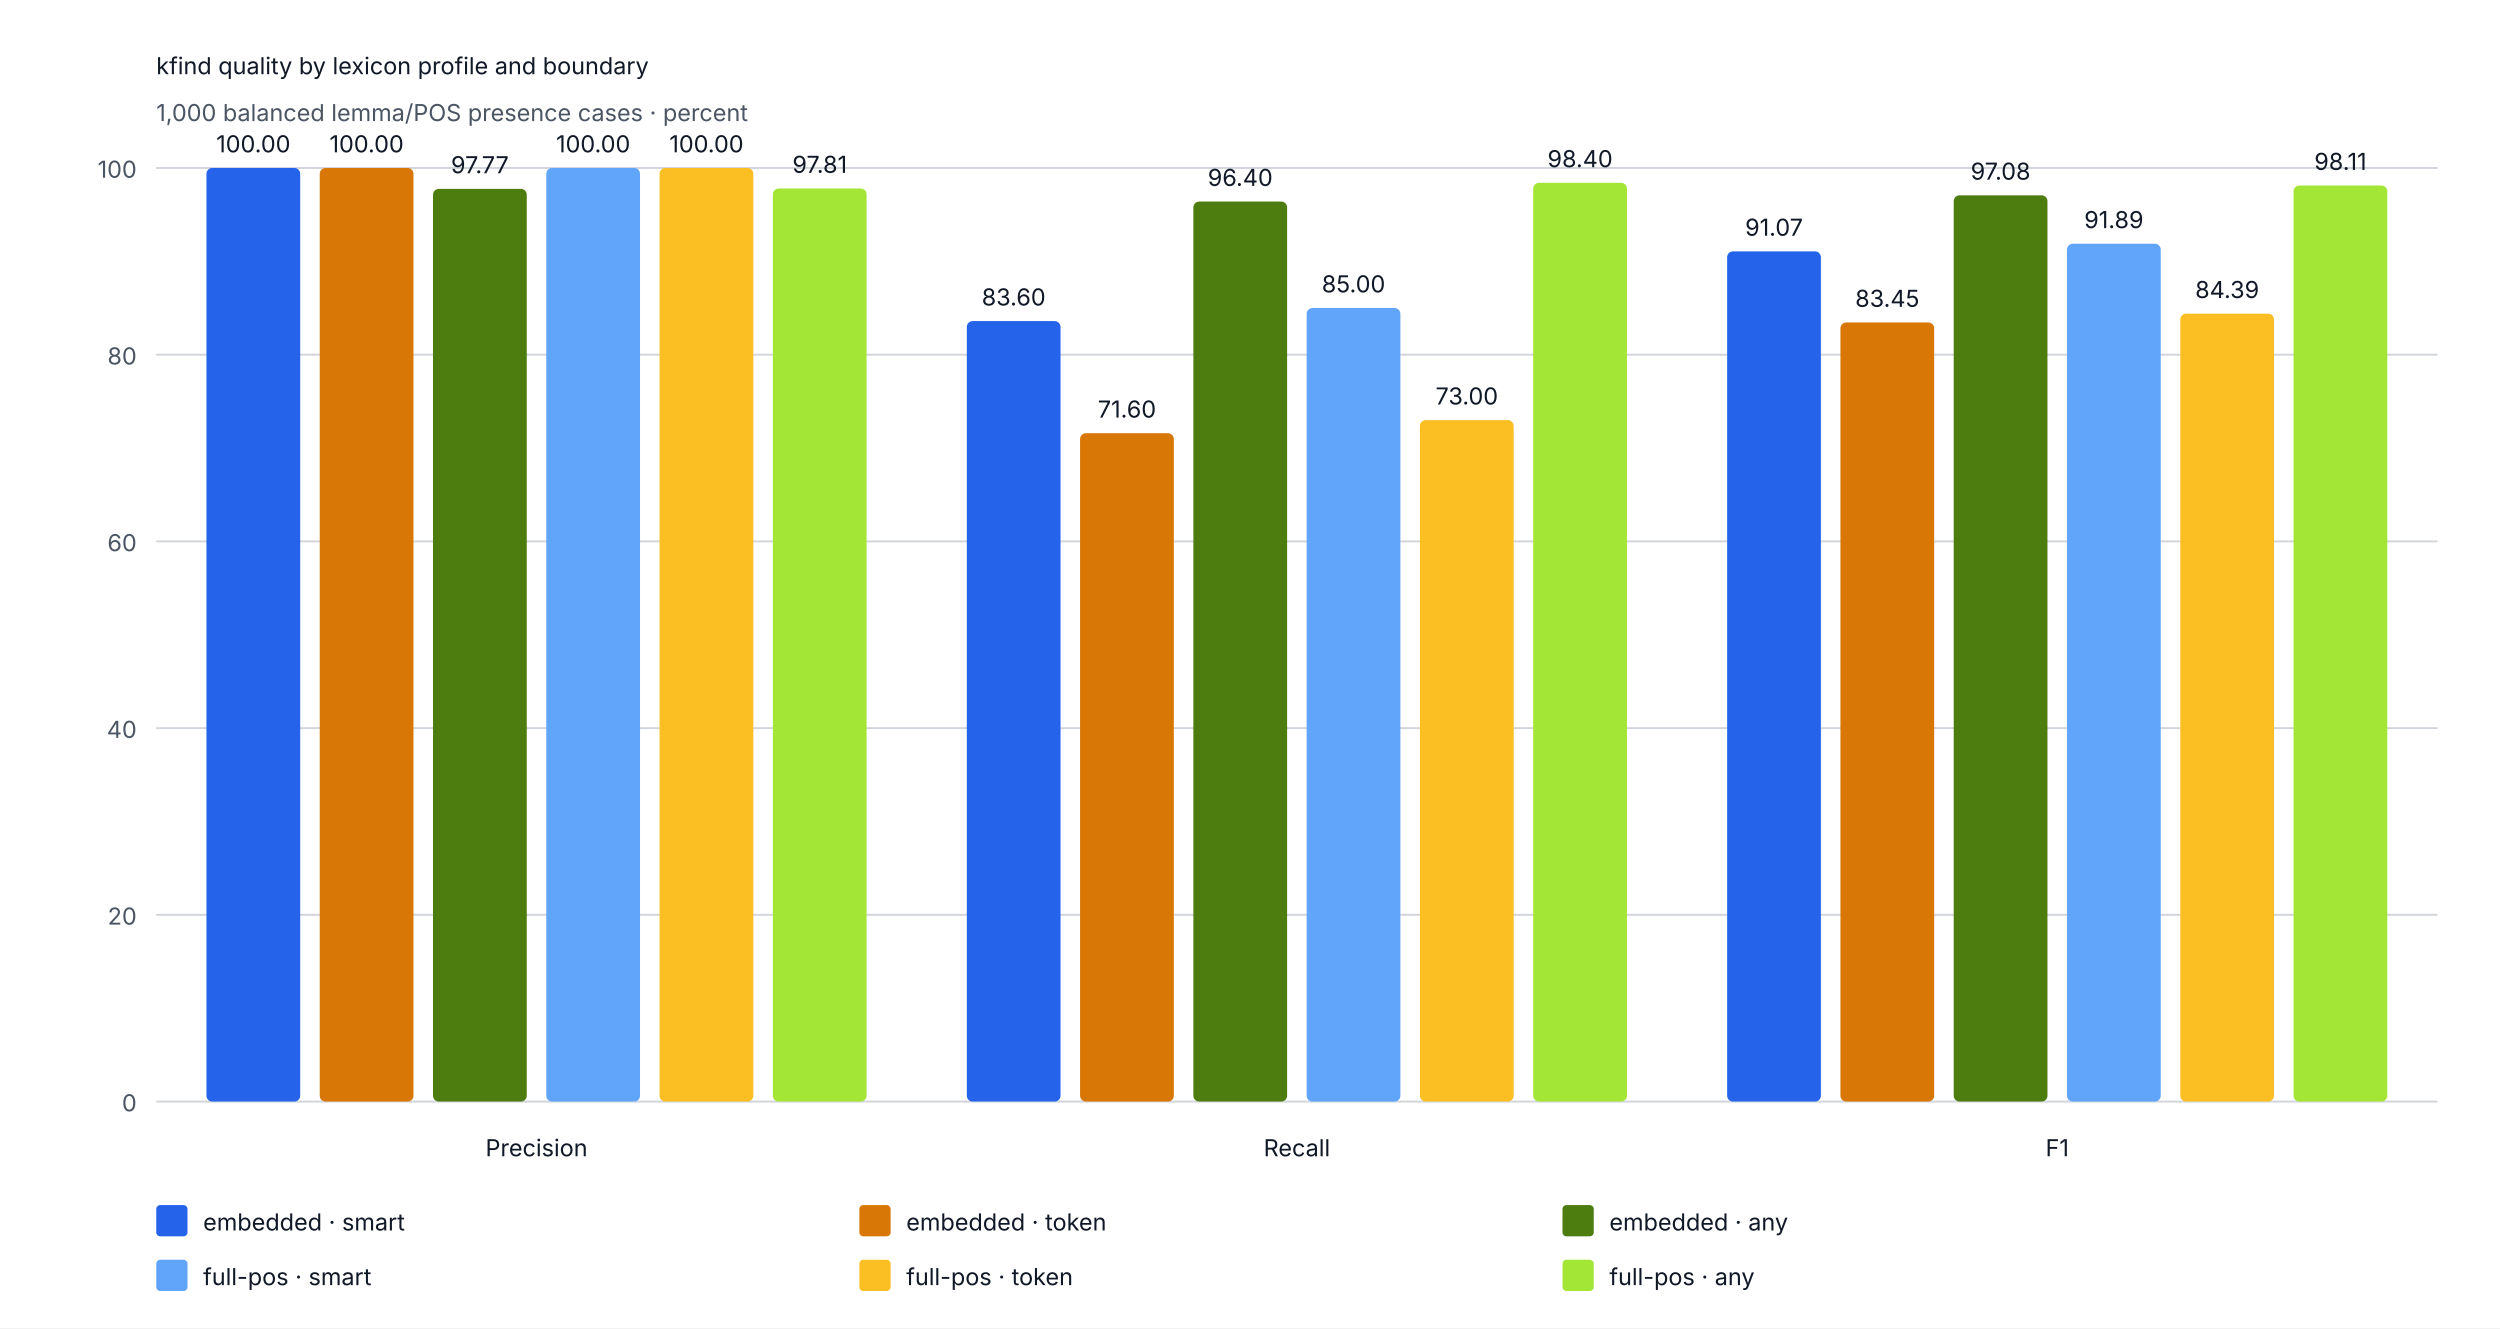
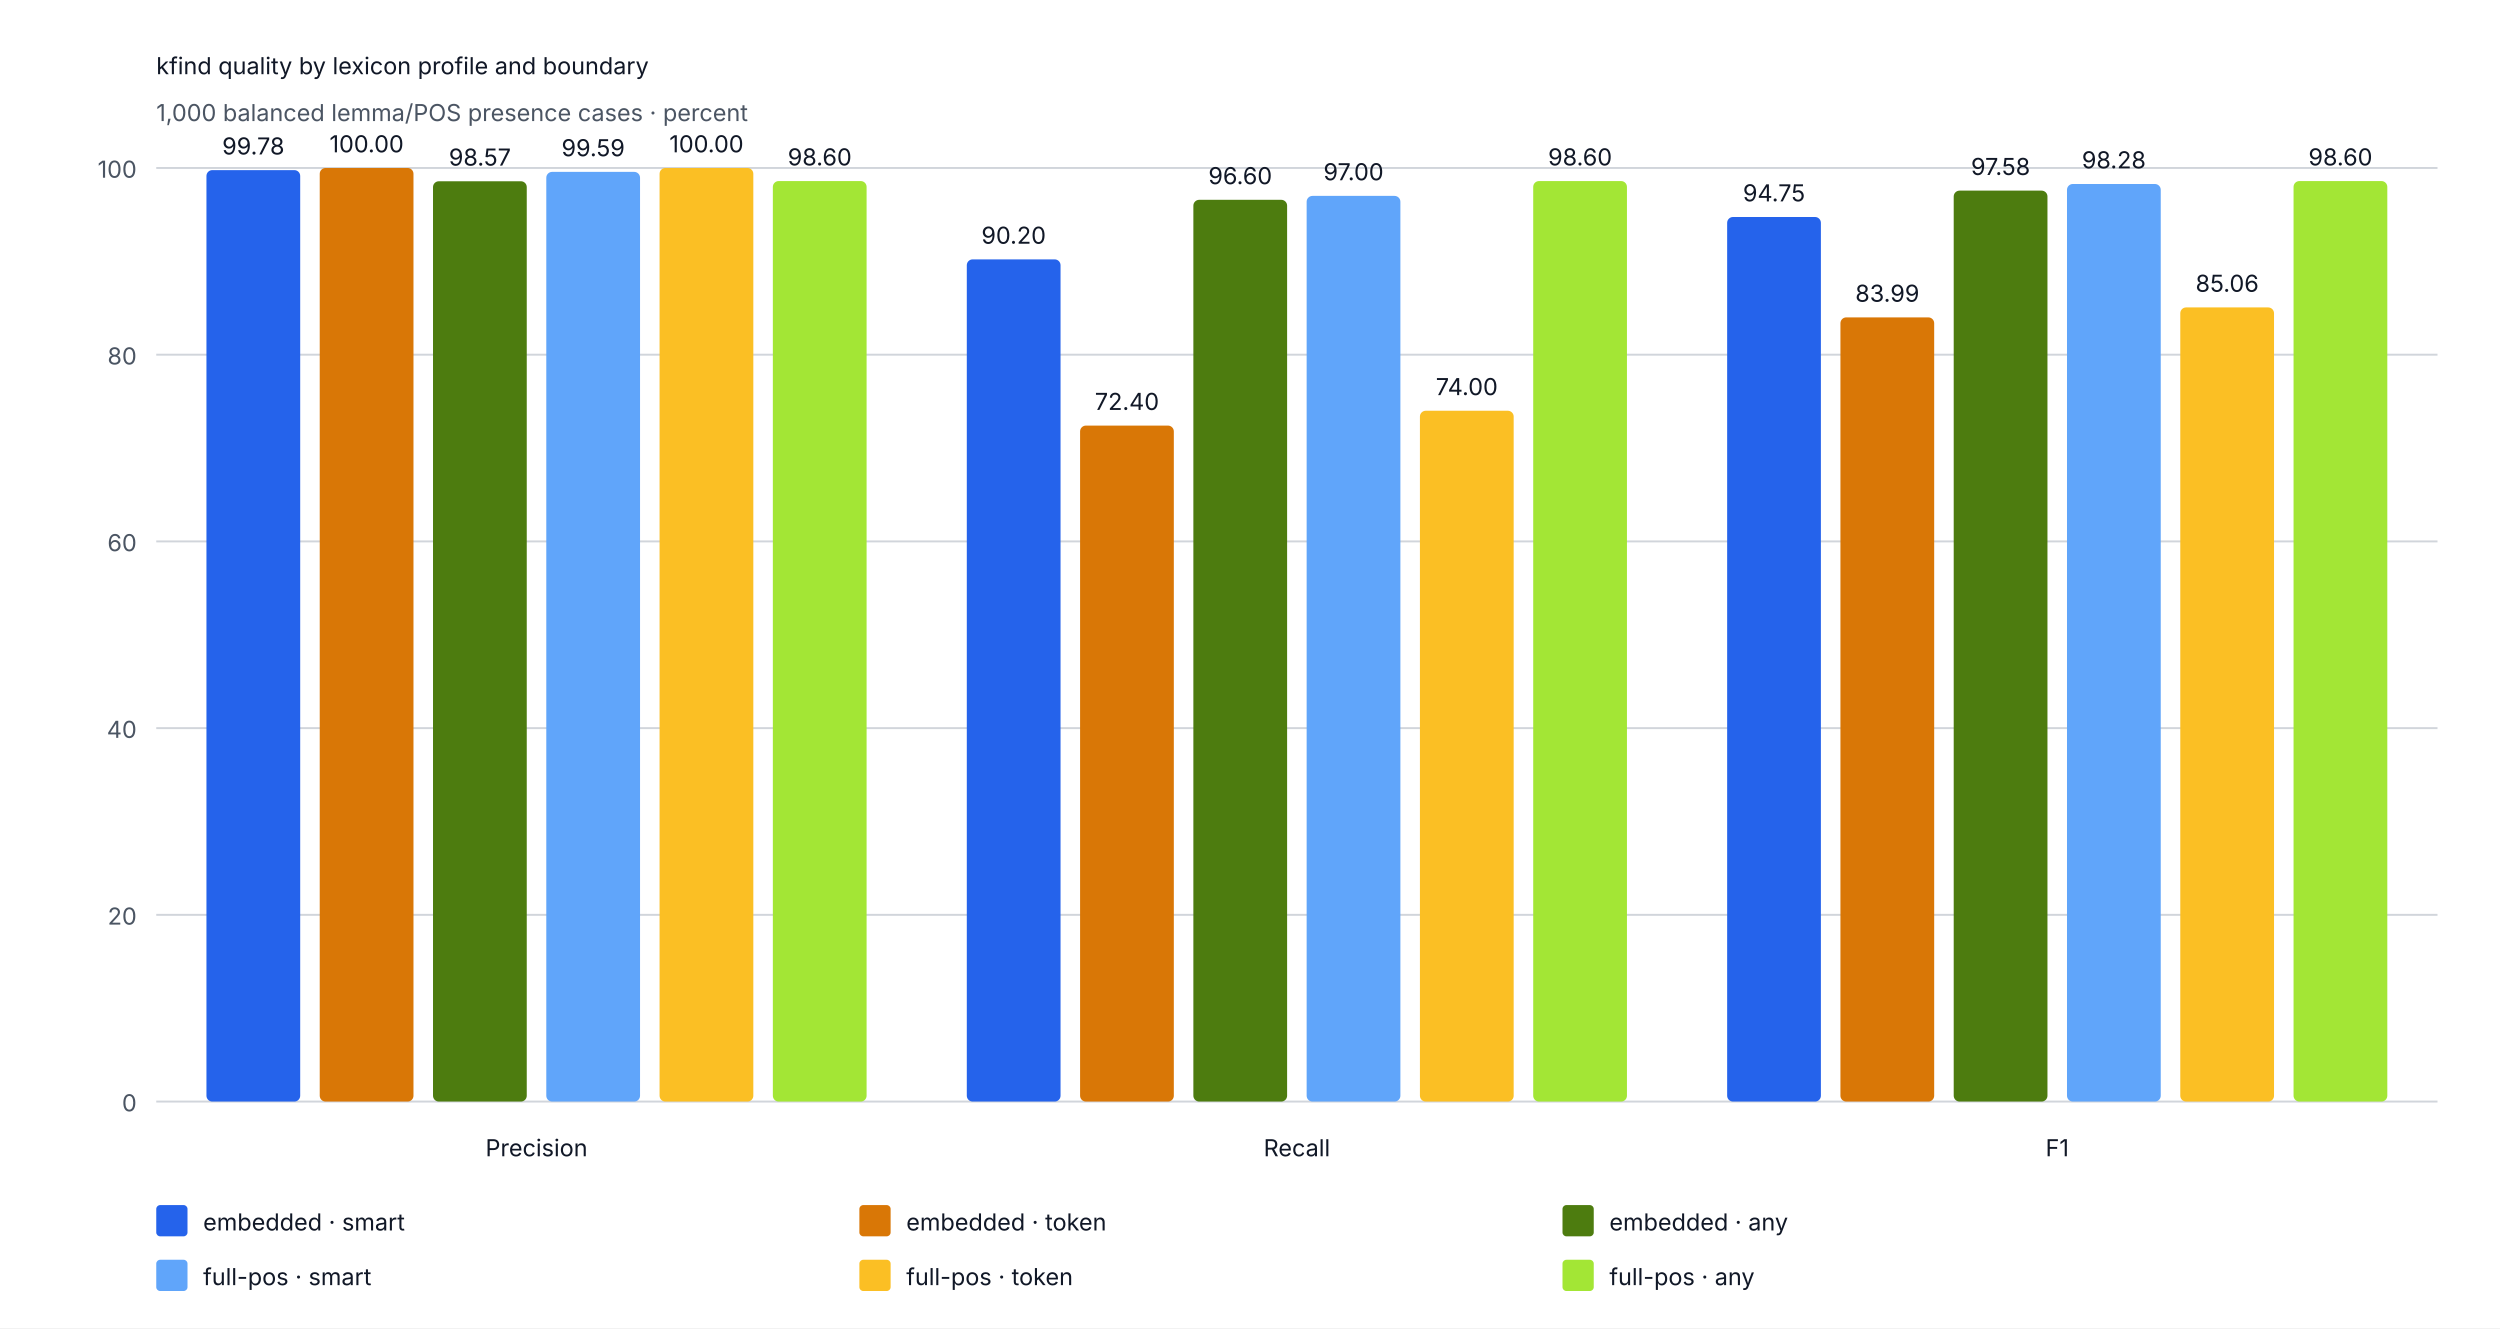
<svg xmlns="http://www.w3.org/2000/svg" width="1280" height="680" viewBox="0 0 1280 680" role="img" aria-labelledby="title desc">
  <style>
  .background { fill: #ffffff; }
  text { fill: #111827; font-family: -apple-system, BlinkMacSystemFont, "Segoe UI", sans-serif; }
  .muted { fill: #4b5563; }
  .grid { stroke: #d1d5db; stroke-width: 1; }
  .axis { stroke: #6b7280; stroke-width: 1; }
  @media (prefers-color-scheme: dark) {
    .background { fill: #0d1117; }
    text { fill: #f3f4f6; }
    .muted { fill: #9ca3af; }
    .grid { stroke: #374151; }
    .axis { stroke: #9ca3af; }
  }
</style>
  <rect class="background" width="1280" height="680" />
  <text x="80.0" y="38.0" text-anchor="start">kfind quality by lexicon profile and boundary</text>
  <text x="80.0" y="62.0" text-anchor="start" class="muted">1,000 balanced lemma/POS presence cases · percent</text>
  <line class="grid" x1="80" y1="564.0" x2="1248" y2="564.0" />
  <text x="70.0" y="569.0" text-anchor="end" class="muted">0</text>
  <line class="grid" x1="80" y1="468.4" x2="1248" y2="468.4" />
  <text x="70.0" y="473.4" text-anchor="end" class="muted">20</text>
  <line class="grid" x1="80" y1="372.8" x2="1248" y2="372.8" />
  <text x="70.0" y="377.8" text-anchor="end" class="muted">40</text>
  <line class="grid" x1="80" y1="277.2" x2="1248" y2="277.2" />
  <text x="70.0" y="282.2" text-anchor="end" class="muted">60</text>
  <line class="grid" x1="80" y1="181.6" x2="1248" y2="181.6" />
  <text x="70.0" y="186.6" text-anchor="end" class="muted">80</text>
  <line class="grid" x1="80" y1="86.0" x2="1248" y2="86.0" />
  <text x="70.0" y="91.0" text-anchor="end" class="muted">100</text>
-   <rect x="105.7" y="86.0" width="48.0" height="478.0" rx="3" fill="#2563eb" />
-   <text x="129.7" y="78.0" text-anchor="middle">100.00</text>
+   <rect x="105.7" y="87.1" width="48.0" height="476.9" rx="3" fill="#2563eb" />
+   <text x="129.7" y="79.1" text-anchor="middle">99.78</text>
  <rect x="163.7" y="86.0" width="48.0" height="478.0" rx="3" fill="#d97706" />
  <text x="187.7" y="78.0" text-anchor="middle">100.00</text>
-   <rect x="221.7" y="96.7" width="48.0" height="467.3" rx="3" fill="#4d7c0f" />
-   <text x="245.7" y="88.7" text-anchor="middle">97.77</text>
-   <rect x="279.7" y="86.0" width="48.0" height="478.0" rx="3" fill="#60a5fa" />
-   <text x="303.7" y="78.0" text-anchor="middle">100.00</text>
+   <rect x="221.7" y="92.8" width="48.0" height="471.2" rx="3" fill="#4d7c0f" />
+   <text x="245.7" y="84.8" text-anchor="middle">98.57</text>
+   <rect x="279.7" y="88.0" width="48.0" height="476.0" rx="3" fill="#60a5fa" />
+   <text x="303.7" y="80.0" text-anchor="middle">99.59</text>
  <rect x="337.7" y="86.0" width="48.0" height="478.0" rx="3" fill="#fbbf24" />
  <text x="361.7" y="78.0" text-anchor="middle">100.00</text>
-   <rect x="395.7" y="96.5" width="48.0" height="467.5" rx="3" fill="#a3e635" />
-   <text x="419.7" y="88.5" text-anchor="middle">97.81</text>
+   <rect x="395.7" y="92.7" width="48.0" height="471.3" rx="3" fill="#a3e635" />
+   <text x="419.7" y="84.7" text-anchor="middle">98.60</text>
  <text x="274.7" y="592.0" text-anchor="middle">Precision</text>
-   <rect x="495.0" y="164.4" width="48.0" height="399.6" rx="3" fill="#2563eb" />
-   <text x="519.0" y="156.4" text-anchor="middle">83.60</text>
-   <rect x="553.0" y="221.8" width="48.0" height="342.2" rx="3" fill="#d97706" />
-   <text x="577.0" y="213.8" text-anchor="middle">71.60</text>
-   <rect x="611.0" y="103.2" width="48.0" height="460.8" rx="3" fill="#4d7c0f" />
-   <text x="635.0" y="95.2" text-anchor="middle">96.40</text>
-   <rect x="669.0" y="157.7" width="48.0" height="406.3" rx="3" fill="#60a5fa" />
-   <text x="693.0" y="149.7" text-anchor="middle">85.00</text>
-   <rect x="727.0" y="215.1" width="48.0" height="348.9" rx="3" fill="#fbbf24" />
-   <text x="751.0" y="207.1" text-anchor="middle">73.00</text>
-   <rect x="785.0" y="93.6" width="48.0" height="470.4" rx="3" fill="#a3e635" />
-   <text x="809.0" y="85.6" text-anchor="middle">98.40</text>
+   <rect x="495.0" y="132.8" width="48.0" height="431.2" rx="3" fill="#2563eb" />
+   <text x="519.0" y="124.8" text-anchor="middle">90.20</text>
+   <rect x="553.0" y="217.9" width="48.0" height="346.1" rx="3" fill="#d97706" />
+   <text x="577.0" y="209.9" text-anchor="middle">72.40</text>
+   <rect x="611.0" y="102.3" width="48.0" height="461.7" rx="3" fill="#4d7c0f" />
+   <text x="635.0" y="94.3" text-anchor="middle">96.60</text>
+   <rect x="669.0" y="100.3" width="48.0" height="463.7" rx="3" fill="#60a5fa" />
+   <text x="693.0" y="92.3" text-anchor="middle">97.00</text>
+   <rect x="727.0" y="210.3" width="48.0" height="353.7" rx="3" fill="#fbbf24" />
+   <text x="751.0" y="202.3" text-anchor="middle">74.00</text>
+   <rect x="785.0" y="92.7" width="48.0" height="471.3" rx="3" fill="#a3e635" />
+   <text x="809.0" y="84.7" text-anchor="middle">98.60</text>
  <text x="664.0" y="592.0" text-anchor="middle">Recall</text>
-   <rect x="884.3" y="128.7" width="48.0" height="435.3" rx="3" fill="#2563eb" />
-   <text x="908.3" y="120.7" text-anchor="middle">91.07</text>
-   <rect x="942.3" y="165.1" width="48.0" height="398.9" rx="3" fill="#d97706" />
-   <text x="966.3" y="157.1" text-anchor="middle">83.45</text>
-   <rect x="1000.3" y="100.0" width="48.0" height="464.0" rx="3" fill="#4d7c0f" />
-   <text x="1024.3" y="92.0" text-anchor="middle">97.08</text>
-   <rect x="1058.3" y="124.8" width="48.0" height="439.2" rx="3" fill="#60a5fa" />
-   <text x="1082.3" y="116.8" text-anchor="middle">91.89</text>
-   <rect x="1116.3" y="160.6" width="48.0" height="403.4" rx="3" fill="#fbbf24" />
-   <text x="1140.3" y="152.6" text-anchor="middle">84.39</text>
-   <rect x="1174.3" y="95.0" width="48.0" height="469.0" rx="3" fill="#a3e635" />
-   <text x="1198.3" y="87.0" text-anchor="middle">98.11</text>
+   <rect x="884.3" y="111.1" width="48.0" height="452.9" rx="3" fill="#2563eb" />
+   <text x="908.3" y="103.1" text-anchor="middle">94.75</text>
+   <rect x="942.3" y="162.5" width="48.0" height="401.5" rx="3" fill="#d97706" />
+   <text x="966.3" y="154.5" text-anchor="middle">83.99</text>
+   <rect x="1000.3" y="97.6" width="48.0" height="466.4" rx="3" fill="#4d7c0f" />
+   <text x="1024.3" y="89.6" text-anchor="middle">97.58</text>
+   <rect x="1058.3" y="94.2" width="48.0" height="469.8" rx="3" fill="#60a5fa" />
+   <text x="1082.3" y="86.2" text-anchor="middle">98.28</text>
+   <rect x="1116.3" y="157.4" width="48.0" height="406.6" rx="3" fill="#fbbf24" />
+   <text x="1140.3" y="149.4" text-anchor="middle">85.06</text>
+   <rect x="1174.3" y="92.7" width="48.0" height="471.3" rx="3" fill="#a3e635" />
+   <text x="1198.3" y="84.7" text-anchor="middle">98.60</text>
  <text x="1053.3" y="592.0" text-anchor="middle">F1</text>
  <rect x="80.0" y="617.0" width="16.0" height="16.0" rx="2" fill="#2563eb" />
  <text x="104.0" y="630.0" text-anchor="start">embedded · smart</text>
  <rect x="440.0" y="617.0" width="16.0" height="16.0" rx="2" fill="#d97706" />
  <text x="464.0" y="630.0" text-anchor="start">embedded · token</text>
  <rect x="800.0" y="617.0" width="16.0" height="16.0" rx="2" fill="#4d7c0f" />
  <text x="824.0" y="630.0" text-anchor="start">embedded · any</text>
  <rect x="80.0" y="645.0" width="16.0" height="16.0" rx="2" fill="#60a5fa" />
  <text x="104.0" y="658.0" text-anchor="start">full-pos · smart</text>
  <rect x="440.0" y="645.0" width="16.0" height="16.0" rx="2" fill="#fbbf24" />
  <text x="464.0" y="658.0" text-anchor="start">full-pos · token</text>
  <rect x="800.0" y="645.0" width="16.0" height="16.0" rx="2" fill="#a3e635" />
  <text x="824.0" y="658.0" text-anchor="start">full-pos · any</text>
</svg>
